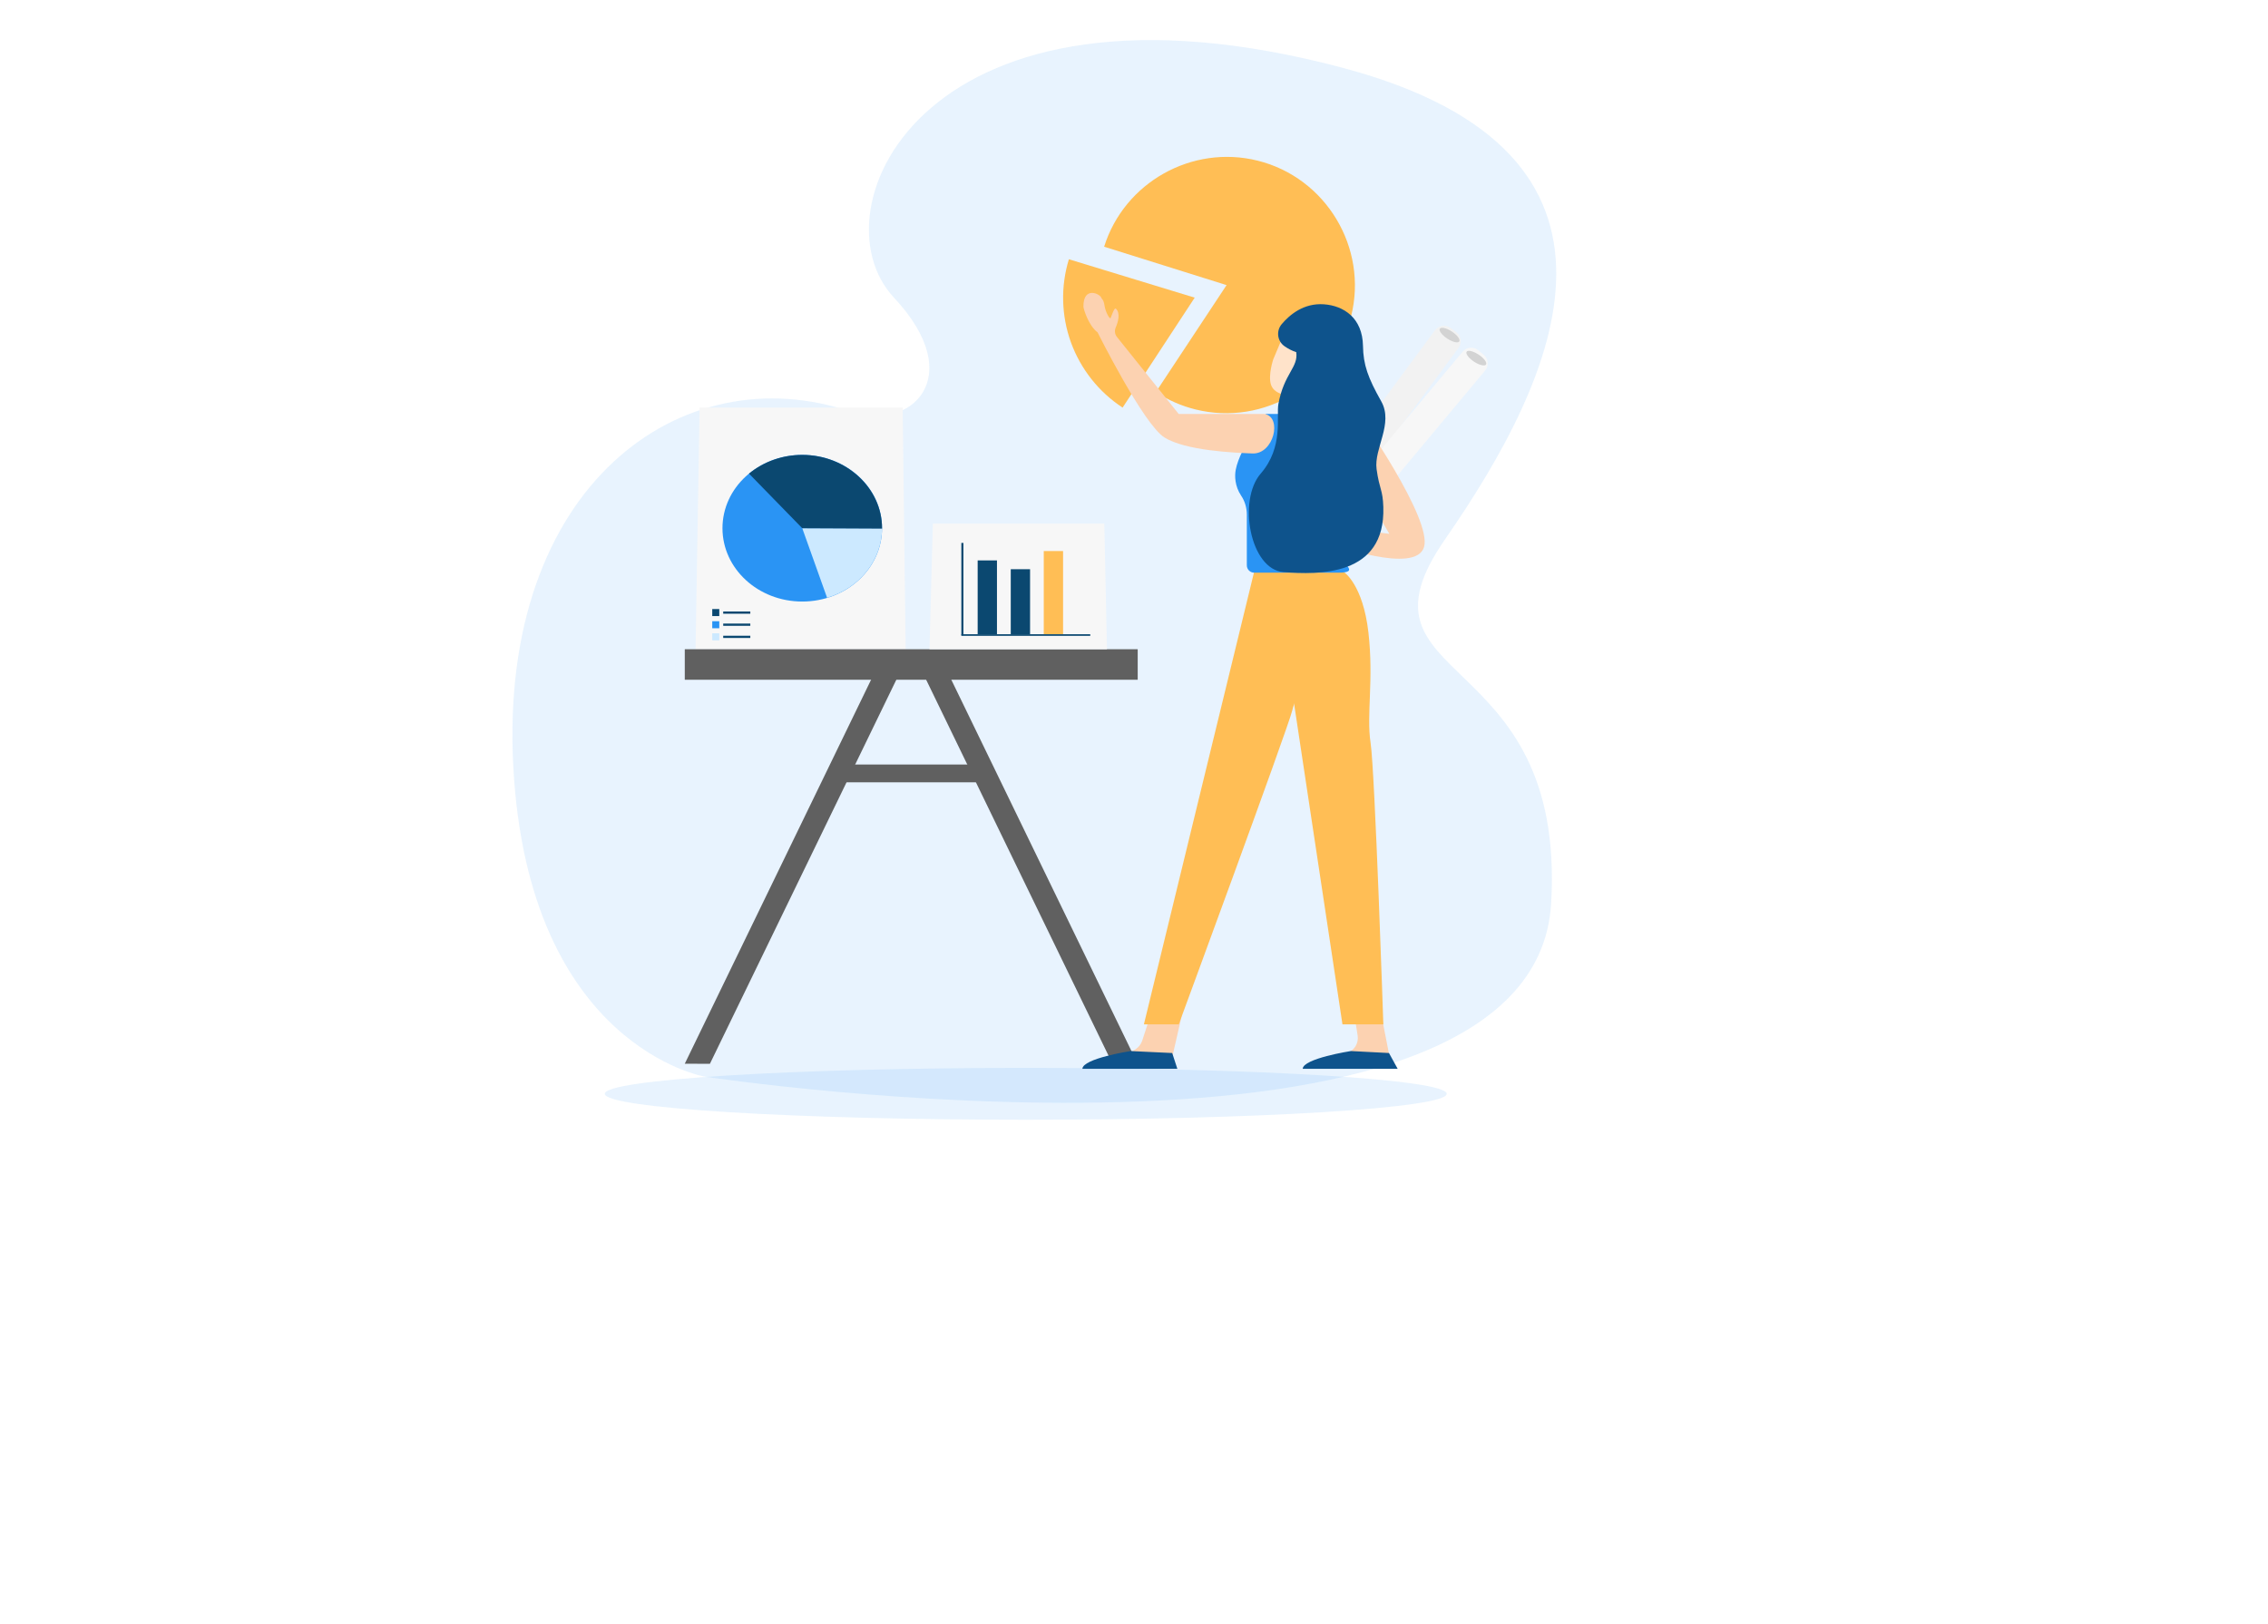
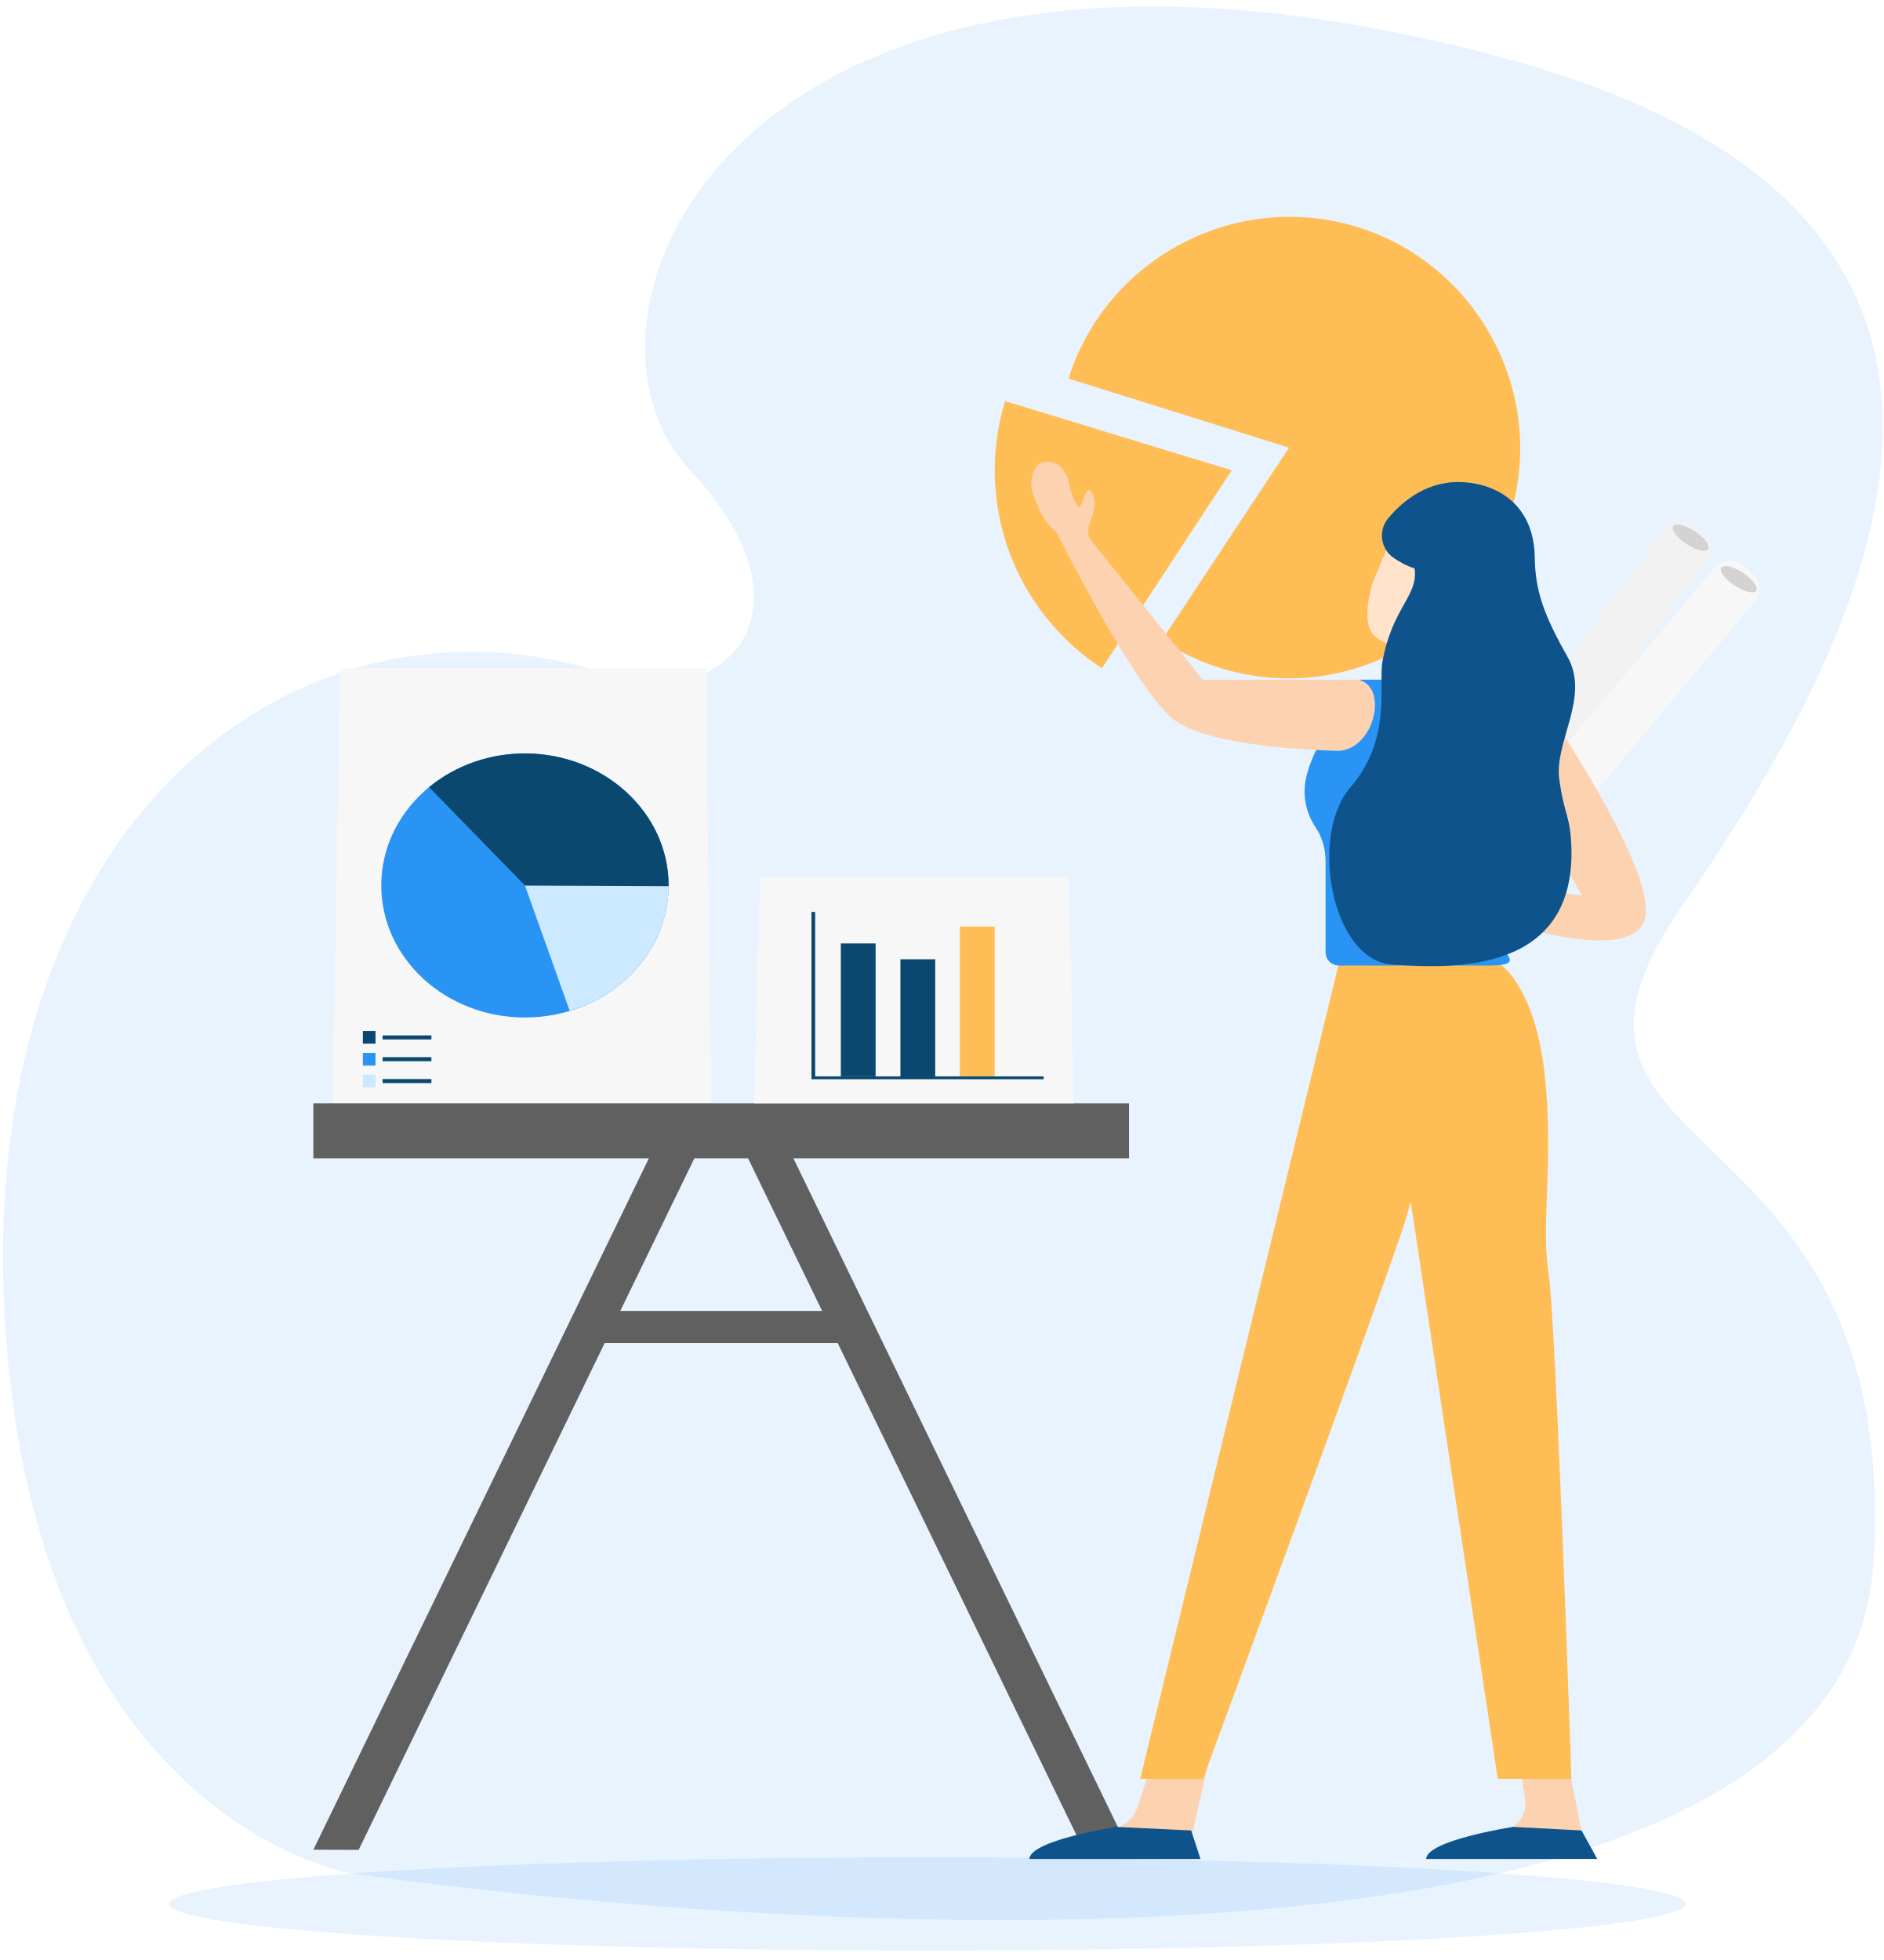
- <svg xmlns="http://www.w3.org/2000/svg" width="373" height="267" viewBox="0 0 373 267" fill="none">
-   <path opacity="0.11" d="M168.697 184.142C206.933 184.142 237.929 182.233 237.929 179.877C237.929 177.522 206.933 175.613 168.697 175.613C130.462 175.613 99.466 177.522 99.466 179.877C99.466 182.233 130.462 184.142 168.697 184.142Z" fill="#2A94F4" />
-   <path opacity="0.11" d="M115.949 177.063C115.949 177.063 86.872 172.173 84.416 126.024C81.96 79.876 112.174 58.176 140.032 67.742C149.526 71.002 159.466 62.243 147.004 48.923C133.504 34.501 152.131 -7.186 220.95 11.188C273.418 25.199 256.225 61.897 237.648 88.701C220.769 113.034 257.627 105.79 255.105 148.564C252.22 197.676 115.949 177.063 115.949 177.063Z" fill="#2A94F4" />
-   <path d="M148.948 106.765H114.394L115.057 67.031H148.454L148.948 106.765Z" fill="#F7F7F7" />
-   <path d="M187.109 106.766H112.62V111.786H187.109V106.766Z" fill="#606060" />
-   <path d="M163.04 125.725H136.674V128.651H163.04V125.725Z" fill="#606060" />
-   <path d="M112.62 174.929L144.707 108.799L148.068 110.431L116.752 174.945L112.62 174.929Z" fill="#606060" />
-   <path d="M187.094 174.929L155.007 108.799L151.661 110.431L182.962 174.945L187.094 174.929Z" fill="#606060" />
-   <path d="M131.941 98.924C139.188 98.924 145.063 93.525 145.063 86.865C145.063 80.206 139.188 74.807 131.941 74.807C124.694 74.807 118.819 80.206 118.819 86.865C118.819 93.525 124.694 98.924 131.941 98.924Z" fill="#2A94F4" />
-   <path d="M131.94 86.867H145.062C145.062 89.408 144.183 91.888 142.564 93.936C140.945 96 138.648 97.524 136.026 98.31L131.94 86.867Z" fill="#CCE9FF" />
-   <path d="M131.941 86.865L123.183 77.887C125.588 75.915 128.703 74.807 131.941 74.807C139.141 74.807 145.062 80.243 145.062 86.865C145.062 86.881 145.062 86.912 145.062 86.927L131.941 86.865Z" fill="#0B4870" />
-   <path d="M182.052 106.763H152.863L153.418 86.096H181.62L182.052 106.763Z" fill="#F7F7F7" />
-   <path d="M163.964 92.16H160.788V104.296H163.964V92.16Z" fill="#0B4870" />
-   <path d="M169.408 93.607H166.231V104.311H169.408V93.607Z" fill="#0B4870" />
-   <path d="M174.836 90.621H171.659V104.297H174.836V90.621Z" fill="#FFBE55" />
-   <path d="M158.445 89.283H158.105V104.468H158.445V89.283Z" fill="#0B4870" />
-   <path d="M179.308 104.301H158.106V104.563H179.308V104.301Z" fill="#0B4870" />
-   <path d="M118.294 100.158H117.138V101.313H118.294V100.158Z" fill="#0B4870" />
-   <path d="M123.397 100.559H118.941V100.928H123.397V100.559Z" fill="#0B4870" />
-   <path d="M123.397 102.545H118.941V102.915H123.397V102.545Z" fill="#0B4870" />
-   <path d="M123.397 104.547H118.941V104.917H123.397V104.547Z" fill="#0B4870" />
-   <path d="M118.294 102.16H117.138V103.315H118.294V102.16Z" fill="#2A94F4" />
-   <path d="M118.294 104.146H117.138V105.302H118.294V104.146Z" fill="#CCE9FF" />
-   <path d="M201.725 46.886L181.588 40.572C184.903 29.991 196.051 23.739 206.829 26.418C218.069 29.206 225.008 40.741 222.217 51.968C219.426 63.195 207.877 70.125 196.637 67.338C194.309 66.768 192.104 65.798 190.099 64.473L201.725 46.886Z" fill="#FFBE55" />
-   <path d="M196.483 48.949L184.626 67.029C180.71 64.473 177.734 60.7 176.13 56.31C174.542 51.906 174.419 47.116 175.791 42.635L196.483 48.949Z" fill="#FFBE55" />
-   <path d="M209.375 98.494L205.489 95.629L235.988 54.325C236.59 53.509 237.746 53.324 238.579 53.94L239.488 54.617C240.305 55.218 240.491 56.373 239.874 57.205L209.375 98.494Z" fill="#F2F2F2" />
-   <path d="M211.333 100.357L207.617 97.261L240.537 57.851C241.184 57.066 242.356 56.958 243.143 57.62L244.006 58.344C244.792 58.991 244.9 60.161 244.237 60.947L211.333 100.357Z" fill="#F7F7F7" />
-   <path d="M239.994 56.154C240.205 55.834 239.661 55.104 238.78 54.524C237.899 53.943 237.013 53.731 236.802 54.05C236.591 54.37 237.134 55.1 238.016 55.681C238.897 56.261 239.783 56.473 239.994 56.154Z" fill="#D3D3D3" />
-   <path d="M244.394 59.947C244.605 59.627 244.062 58.897 243.18 58.317C242.299 57.736 241.413 57.524 241.202 57.843C240.991 58.163 241.535 58.893 242.416 59.474C243.298 60.054 244.183 60.266 244.394 59.947Z" fill="#D3D3D3" />
-   <path d="M222.773 167.131L223.282 170.288C223.482 171.551 222.742 172.767 221.524 173.168L216.097 174.954H228.756L227.229 167.131H222.773Z" fill="#FCD2B1" />
-   <path d="M228.432 173.169L222.171 172.846C222.171 172.846 214.292 174.062 214.246 175.772H229.866L228.432 173.169Z" fill="#0E538C" />
-   <path d="M189.16 167.131L187.865 171.089C187.587 171.951 186.894 172.629 186.03 172.921L179.878 174.954H192.537L194.326 167.131H189.16Z" fill="#FCD2B1" />
-   <path d="M192.783 173.169L185.937 172.846C185.937 172.846 178.058 174.062 178.012 175.772H193.631L192.783 173.169Z" fill="#0E538C" />
-   <path d="M221.077 94.117C221.077 94.117 224.161 96.165 225.055 104.02C225.949 111.874 224.7 117.572 225.41 122.162C226.119 126.751 227.507 168.456 227.507 168.456H220.784L209.574 94.163L221.077 94.117Z" fill="#FFBE55" />
-   <path d="M206.445 93.272H218.348C218.348 93.272 219.813 102.127 217.238 107.301C214.648 112.476 213.26 113.862 212.52 116.865C211.78 119.868 193.863 168.457 193.863 168.457H188.127L206.445 93.272Z" fill="#FFBE55" />
-   <path d="M223.606 68.322C223.606 68.322 235.571 85.355 234.199 89.96C232.826 94.565 219.088 89.467 219.088 89.467V86.603L228.494 87.789L221.354 75.591L223.606 68.322Z" fill="#FCD2B1" />
-   <path d="M203.237 77.222C203.946 73.557 208.201 68.074 208.201 68.074H225.054L220.614 91.16C220.321 92.638 223.991 94.178 220.028 94.178H206.274C205.596 94.178 205.056 93.639 205.056 92.962V84.645C205.056 83.536 204.748 82.428 204.115 81.504C203.067 79.917 203.036 78.254 203.237 77.222Z" fill="#2A94F4" />
-   <path d="M210.916 55.508L209.405 59.081C209.405 59.081 208.511 61.73 209.035 63.285C209.636 65.072 212.319 65.056 212.319 65.056L211.517 69.415H218.348V55.631L210.916 55.508Z" fill="#FFE3CA" />
-   <path d="M211.301 56.971C210.067 56.139 209.836 54.445 210.792 53.306C212.133 51.719 214.446 49.81 217.731 50.041C220.969 50.272 224.083 52.258 224.16 56.894C224.207 59.989 224.978 62.13 227.167 66.011C229.218 69.661 225.934 73.773 226.396 77.146C226.859 80.518 227.414 80.457 227.506 83.383C227.861 94.887 216.759 94.487 211.116 94.086C205.58 93.686 203.53 82.274 207.338 77.885C211.147 73.496 209.867 68.475 210.252 66.411C211.177 61.406 213.552 60.421 213.182 57.91C212.488 57.695 211.84 57.34 211.301 56.971Z" fill="#0E538C" />
-   <path d="M178.182 50.441C178.151 46.961 180.988 48.332 181.142 49.009C181.173 49.148 181.512 49.24 181.651 50.257C181.79 51.258 182.53 52.628 182.669 52.274C182.946 51.566 183.286 50.534 183.532 50.765C184.303 51.535 183.872 52.983 183.486 53.876C183.27 54.384 183.347 54.969 183.686 55.401L193.848 68.075H208.002C210.917 68.645 209.483 74.713 205.982 74.574C202.914 74.451 194.973 74.112 191.504 71.941C188.035 69.754 180.51 54.661 180.51 54.661C178.968 53.491 178.182 50.719 178.182 50.441Z" fill="#FCD2B1" />
+ <svg xmlns="http://www.w3.org/2000/svg" width="172" height="179" viewBox="0 0 172 179" fill="none">
+   <path opacity="0.11" d="M84.697 178.142C122.933 178.142 153.929 176.233 153.929 173.877C153.929 171.522 122.933 169.613 84.697 169.613C46.462 169.613 15.466 171.522 15.466 173.877C15.466 176.233 46.462 178.142 84.697 178.142Z" fill="#2A94F4" />
+   <path opacity="0.11" d="M31.949 171.063C31.949 171.063 2.872 166.173 0.416 120.024C-2.04 73.876 28.174 52.176 56.032 61.742C65.526 65.002 75.466 56.243 63.004 42.923C49.504 28.501 68.131 -13.186 136.95 5.188C189.418 19.199 172.225 55.897 153.648 82.701C136.769 107.034 173.627 99.79 171.105 142.564C168.22 191.676 31.949 171.063 31.949 171.063Z" fill="#2A94F4" />
+   <path d="M64.948 100.765H30.394L31.057 61.031H64.454L64.948 100.765Z" fill="#F7F7F7" />
+   <path d="M103.109 100.766H28.62V105.786H103.109V100.766Z" fill="#606060" />
+   <path d="M79.04 119.725H52.674V122.651H79.04V119.725Z" fill="#606060" />
+   <path d="M28.62 168.929L60.707 102.799L64.069 104.431L32.752 168.945L28.62 168.929Z" fill="#606060" />
+   <path d="M103.094 168.929L71.007 102.799L67.661 104.431L98.962 168.945L103.094 168.929Z" fill="#606060" />
+   <path d="M47.941 92.924C55.188 92.924 61.062 87.525 61.062 80.865C61.062 74.206 55.188 68.807 47.941 68.807C40.694 68.807 34.819 74.206 34.819 80.865C34.819 87.525 40.694 92.924 47.941 92.924Z" fill="#2A94F4" />
+   <path d="M47.94 80.867H61.062C61.062 83.408 60.183 85.888 58.564 87.936C56.945 90 54.648 91.524 52.026 92.31L47.94 80.867Z" fill="#CCE9FF" />
+   <path d="M47.941 80.865L39.183 71.887C41.588 69.915 44.703 68.807 47.941 68.807C55.141 68.807 61.062 74.243 61.062 80.865C61.062 80.881 61.062 80.912 61.062 80.927L47.941 80.865Z" fill="#0B4870" />
+   <path d="M98.052 100.763H68.863L69.418 80.096H97.62L98.052 100.763Z" fill="#F7F7F7" />
+   <path d="M79.964 86.16H76.788V98.296H79.964V86.16Z" fill="#0B4870" />
+   <path d="M85.408 87.607H82.231V98.311H85.408V87.607Z" fill="#0B4870" />
+   <path d="M90.835 84.621H87.659V98.297H90.835V84.621Z" fill="#FFBE55" />
+   <path d="M74.445 83.283H74.106V98.468H74.445V83.283Z" fill="#0B4870" />
+   <path d="M95.308 98.301H74.106V98.563H95.308V98.301Z" fill="#0B4870" />
+   <path d="M34.294 94.158H33.138V95.313H34.294V94.158Z" fill="#0B4870" />
+   <path d="M39.398 94.559H34.941V94.928H39.398V94.559Z" fill="#0B4870" />
+   <path d="M39.398 96.545H34.941V96.915H39.398V96.545Z" fill="#0B4870" />
+   <path d="M39.398 98.547H34.941V98.916H39.398V98.547Z" fill="#0B4870" />
+   <path d="M34.294 96.16H33.138V97.315H34.294V96.16Z" fill="#2A94F4" />
+   <path d="M34.294 98.147H33.138V99.302H34.294V98.147Z" fill="#CCE9FF" />
+   <path d="M117.725 40.886L97.588 34.572C100.903 23.991 112.051 17.739 122.829 20.418C134.069 23.206 141.008 34.741 138.217 45.968C135.426 57.195 123.877 64.125 112.637 61.338C110.309 60.768 108.104 59.798 106.099 58.473L117.725 40.886Z" fill="#FFBE55" />
+   <path d="M112.483 42.949L100.626 61.029C96.71 58.473 93.734 54.7 92.13 50.31C90.542 45.906 90.419 41.116 91.791 36.635L112.483 42.949Z" fill="#FFBE55" />
+   <path d="M125.375 92.494L121.489 89.629L151.988 48.325C152.59 47.509 153.746 47.324 154.579 47.94L155.488 48.617C156.305 49.218 156.491 50.373 155.874 51.205L125.375 92.494Z" fill="#F2F2F2" />
+   <path d="M127.333 94.357L123.617 91.261L156.537 51.851C157.184 51.066 158.356 50.958 159.143 51.62L160.006 52.344C160.792 52.991 160.9 54.161 160.237 54.947L127.333 94.357Z" fill="#F7F7F7" />
+   <path d="M155.994 50.154C156.205 49.834 155.661 49.104 154.78 48.524C153.899 47.943 153.013 47.731 152.802 48.05C152.591 48.37 153.134 49.1 154.016 49.681C154.897 50.261 155.783 50.473 155.994 50.154Z" fill="#D3D3D3" />
+   <path d="M160.394 53.947C160.605 53.627 160.062 52.897 159.18 52.317C158.299 51.736 157.413 51.524 157.202 51.843C156.991 52.163 157.535 52.893 158.416 53.474C159.298 54.054 160.183 54.266 160.394 53.947Z" fill="#D3D3D3" />
+   <path d="M138.773 161.131L139.282 164.288C139.482 165.551 138.742 166.767 137.524 167.168L132.097 168.954H144.756L143.229 161.131H138.773Z" fill="#FCD2B1" />
+   <path d="M144.432 167.169L138.171 166.846C138.171 166.846 130.292 168.062 130.246 169.772H145.866L144.432 167.169Z" fill="#0E538C" />
+   <path d="M105.16 161.131L103.865 165.089C103.587 165.951 102.894 166.629 102.03 166.921L95.878 168.954H108.537L110.326 161.131H105.16Z" fill="#FCD2B1" />
+   <path d="M108.783 167.169L101.937 166.846C101.937 166.846 94.058 168.062 94.012 169.772H109.631L108.783 167.169Z" fill="#0E538C" />
+   <path d="M137.077 88.117C137.077 88.117 140.161 90.165 141.055 98.02C141.949 105.874 140.7 111.572 141.41 116.162C142.119 120.751 143.507 162.456 143.507 162.456H136.784L125.574 88.163L137.077 88.117Z" fill="#FFBE55" />
+   <path d="M122.445 87.272H134.348C134.348 87.272 135.813 96.127 133.238 101.301C130.648 106.476 129.26 107.862 128.52 110.865C127.78 113.868 109.863 162.457 109.863 162.457H104.127L122.445 87.272Z" fill="#FFBE55" />
+   <path d="M139.606 62.322C139.606 62.322 151.571 79.355 150.199 83.96C148.826 88.565 135.088 83.467 135.088 83.467V80.603L144.494 81.789L137.354 69.591L139.606 62.322Z" fill="#FCD2B1" />
+   <path d="M119.237 71.222C119.946 67.557 124.201 62.074 124.201 62.074H141.054L136.614 85.16C136.321 86.638 139.991 88.178 136.028 88.178H122.274C121.596 88.178 121.056 87.639 121.056 86.962V78.645C121.056 77.536 120.748 76.428 120.115 75.504C119.067 73.917 119.036 72.254 119.237 71.222Z" fill="#2A94F4" />
+   <path d="M126.916 49.508L125.405 53.081C125.405 53.081 124.511 55.73 125.035 57.285C125.636 59.072 128.319 59.056 128.319 59.056L127.517 63.415H134.348V49.631L126.916 49.508Z" fill="#FFE3CA" />
+   <path d="M127.301 50.971C126.067 50.139 125.836 48.445 126.792 47.306C128.133 45.719 130.446 43.81 133.731 44.041C136.969 44.272 140.083 46.258 140.16 50.894C140.207 53.989 140.978 56.13 143.167 60.011C145.218 63.661 141.934 67.773 142.396 71.146C142.859 74.518 143.414 74.457 143.506 77.383C143.861 88.887 132.759 88.487 127.116 88.086C121.58 87.686 119.53 76.274 123.338 71.885C127.147 67.496 125.867 62.475 126.252 60.411C127.177 55.406 129.552 54.421 129.182 51.91C128.488 51.695 127.84 51.34 127.301 50.971Z" fill="#0E538C" />
+   <path d="M94.182 44.441C94.151 40.961 96.988 42.332 97.142 43.009C97.173 43.148 97.512 43.24 97.651 44.257C97.79 45.258 98.53 46.628 98.669 46.274C98.946 45.566 99.286 44.534 99.532 44.765C100.303 45.535 99.871 46.983 99.486 47.876C99.27 48.384 99.347 48.969 99.686 49.401L109.848 62.075H124.002C126.917 62.645 125.483 68.713 121.982 68.574C118.914 68.451 110.973 68.112 107.504 65.941C104.035 63.754 96.51 48.661 96.51 48.661C94.968 47.491 94.182 44.719 94.182 44.441Z" fill="#FCD2B1" />
</svg>
